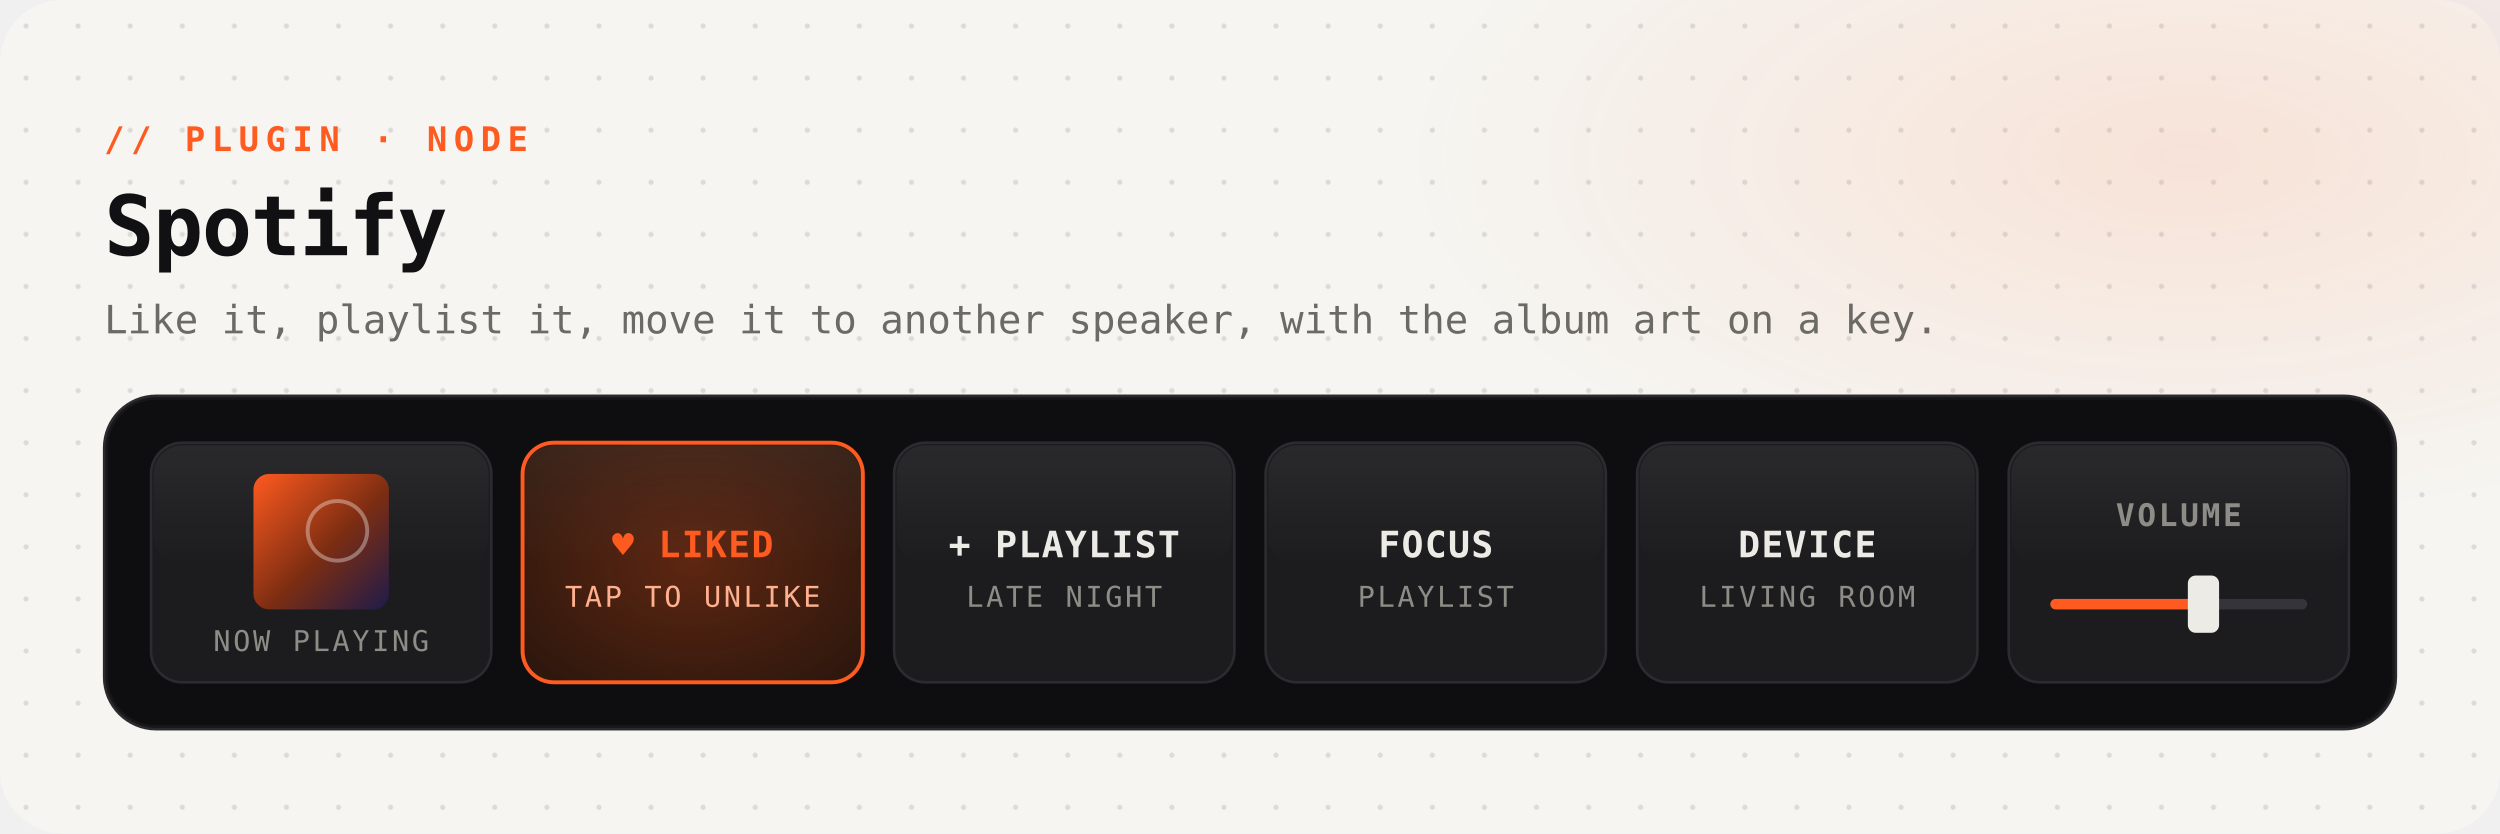
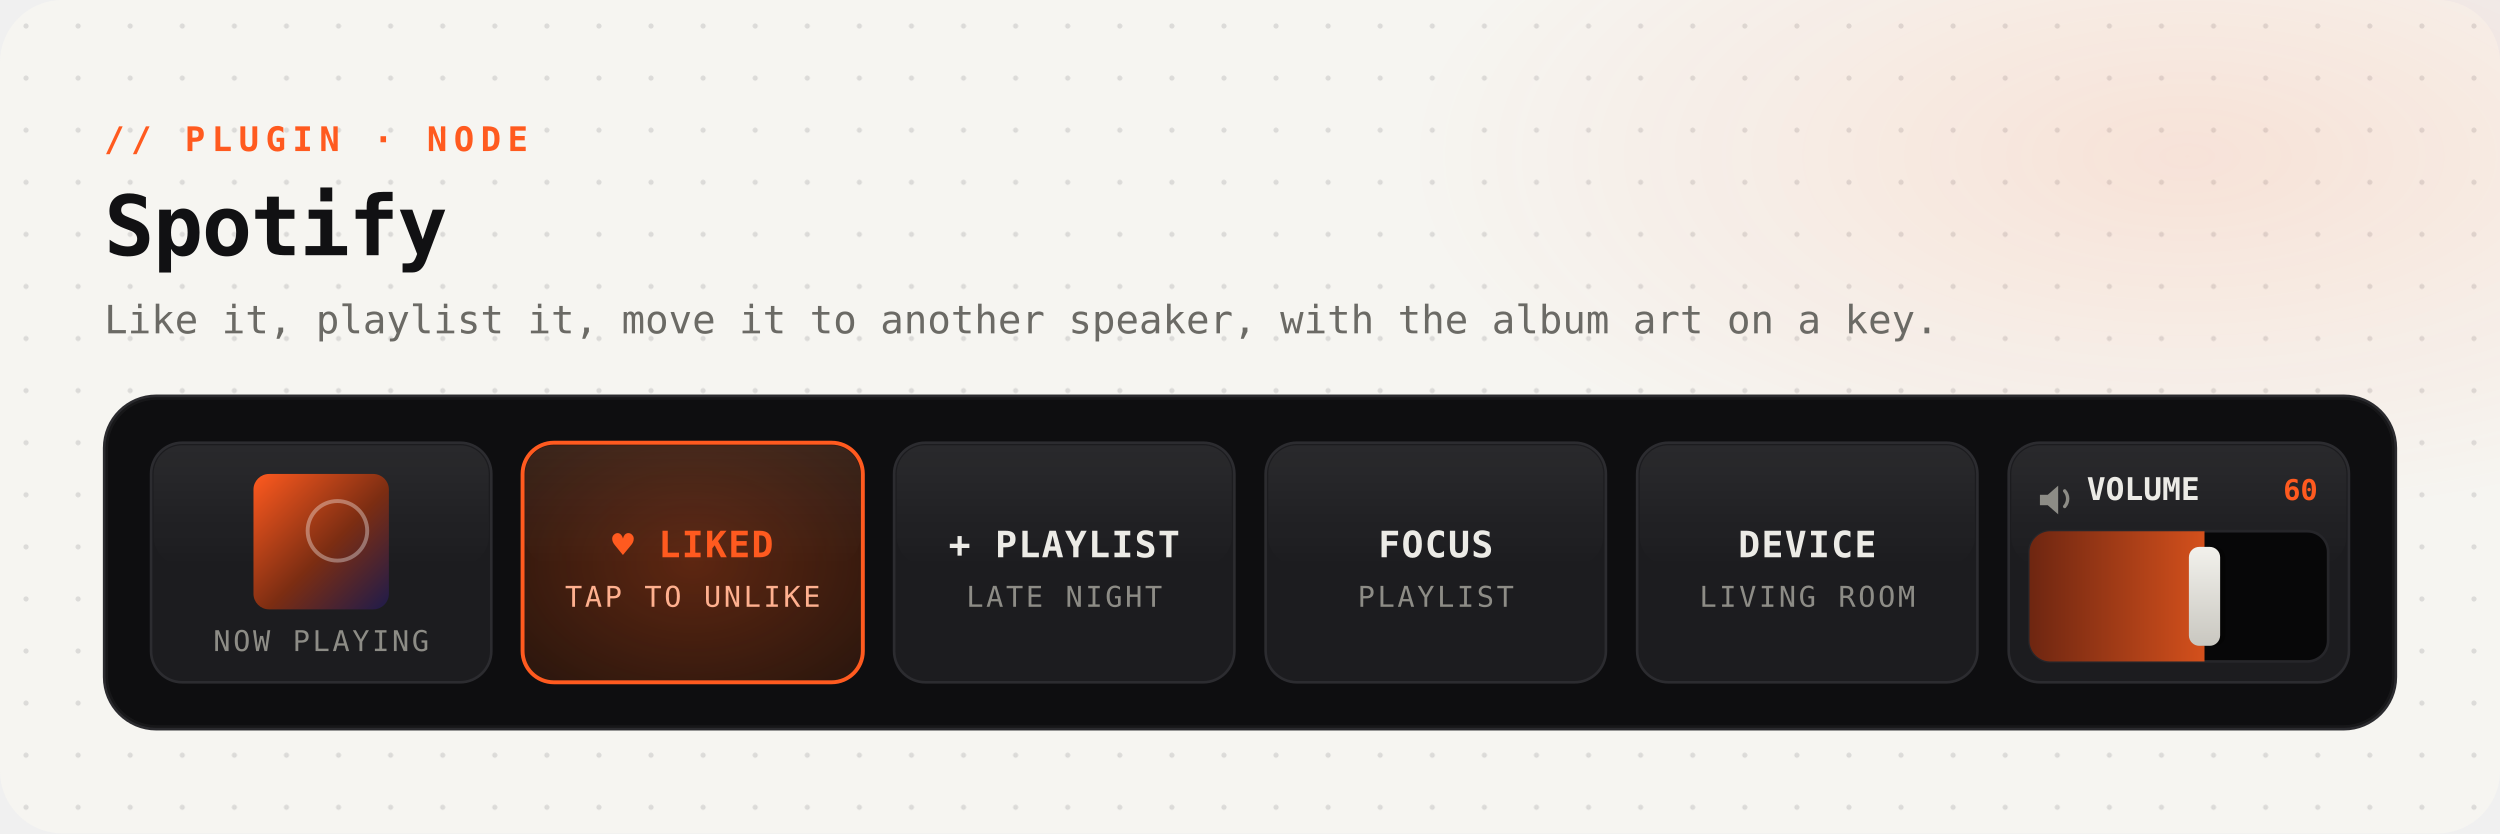
<svg xmlns="http://www.w3.org/2000/svg" width="960" height="320" viewBox="0 0 960 320" role="img" aria-label="Spotify: Like it, playlist it, move it to another speaker, with the album art on a key.">
  <defs>
    <pattern id="dots" width="20" height="20" patternUnits="userSpaceOnUse">
      <circle cx="10" cy="10" r="1" fill="#1111131c" />
    </pattern>
    <radialGradient id="halo" cx="0.5" cy="0.5" r="0.5">
      <stop offset="0" stop-color="#ff5a1f" stop-opacity="0.12" />
      <stop offset="1" stop-color="#ff5a1f" stop-opacity="0" />
    </radialGradient>
    <linearGradient id="keyshine" x1="0" y1="0" x2="0" y2="1">
      <stop offset="0" stop-color="#ffffff" stop-opacity="0.06" />
      <stop offset="1" stop-color="#ffffff" stop-opacity="0" />
    </linearGradient>
    <radialGradient id="litglow" cx="0.5" cy="0.5" r="0.7">
      <stop offset="0" stop-color="#ff5a1f" stop-opacity="0.24" />
      <stop offset="1" stop-color="#ff5a1f" stop-opacity="0" />
    </radialGradient>
    <linearGradient id="art" x1="0" y1="0" x2="1" y2="1">
      <stop offset="0" stop-color="#ff5a1f" />
      <stop offset="0.55" stop-color="#7c2d12" />
      <stop offset="1" stop-color="#1e1b4b" />
+     </linearGradient>
+     <linearGradient id="faderfill" x1="0" y1="0" x2="0" y2="1">
+       <stop offset="0" stop-color="#d4501c" />
+       <stop offset="1" stop-color="#6e2611" />
+     </linearGradient>
+     <linearGradient id="faderfillh" x1="1" y1="0" x2="0" y2="0">
+       <stop offset="0" stop-color="#d4501c" />
+       <stop offset="1" stop-color="#6e2611" />
+     </linearGradient>
+     <linearGradient id="knob" x1="0" y1="0" x2="0" y2="1">
+       <stop offset="0" stop-color="#f2f1ec" />
+       <stop offset="1" stop-color="#c9c7c0" />
    </linearGradient>
    <linearGradient id="fade" x1="0" y1="0" x2="1" y2="0">
      <stop offset="0" stop-color="#f6f5f1" stop-opacity="0.9" />
      <stop offset="0.5" stop-color="#f6f5f1" stop-opacity="0.2" />
      <stop offset="1" stop-color="#f6f5f1" stop-opacity="0" />
    </linearGradient>
  </defs>
  <rect width="960" height="320" rx="24" fill="#f6f5f1" />
  <rect width="960" height="320" rx="24" fill="url(#dots)" />
  <ellipse cx="840" cy="60" rx="300" ry="140" fill="url(#halo)" />
  <text x="40" y="58" font-family="ui-monospace,'SF Mono','JetBrains Mono','Cascadia Mono',Menlo,Consolas,monospace" font-size="13" font-weight="600" letter-spacing="2.5" text-anchor="start" fill="#ff5a1f">// PLUGIN · NODE</text>
  <text x="40" y="98" font-family="ui-monospace,'SF Mono','JetBrains Mono','Cascadia Mono',Menlo,Consolas,monospace" font-size="32" font-weight="600" letter-spacing="-0.5" text-anchor="start" fill="#111113">Spotify</text>
  <text x="40" y="128" font-family="ui-monospace,'SF Mono','JetBrains Mono','Cascadia Mono',Menlo,Consolas,monospace" font-size="15" font-weight="400" letter-spacing="0" text-anchor="start" fill="#6b6a65">Like it, playlist it, move it to another speaker, with the album art on a key.</text>
  <rect x="40" y="152" width="880" height="128" rx="20" fill="#0e0e10" stroke="#2a2a2e" />
  <rect x="41" y="153" width="878" height="126" rx="19" fill="none" stroke="#ffffff" stroke-opacity="0.04" />
  <rect x="58" y="170" width="130.667" height="92" rx="12" fill="#1c1c1f" stroke="#2c2c30" stroke-width="1" />
  <rect x="59" y="171" width="128.667" height="46" rx="11" fill="url(#keyshine)" />
  <rect x="97.333" y="182" width="52" height="52" rx="6" fill="url(#art)" />
  <circle cx="129.573" cy="203.84" r="11.44" fill="none" stroke="#ffffff" stroke-opacity="0.35" stroke-width="1.5" />
  <text x="123.333" y="250" font-family="ui-monospace,'SF Mono','JetBrains Mono','Cascadia Mono',Menlo,Consolas,monospace" font-size="11" font-weight="400" letter-spacing="1" text-anchor="middle" fill="#8d8c86">NOW PLAYING</text>
  <rect x="200.667" y="170" width="130.667" height="92" rx="12" fill="#2a160d" stroke="#ff5a1f" stroke-width="1.5" />
  <rect x="201.667" y="171" width="128.667" height="46" rx="11" fill="url(#keyshine)" />
  <rect x="200.667" y="170" width="130.667" height="92" rx="12" fill="url(#litglow)" />
  <text x="266" y="214" font-family="ui-monospace,'SF Mono','JetBrains Mono','Cascadia Mono',Menlo,Consolas,monospace" font-size="14" font-weight="700" letter-spacing="0.5" text-anchor="middle" fill="#ff5a1f">♥ LIKED</text>
  <text x="266" y="233" font-family="ui-monospace,'SF Mono','JetBrains Mono','Cascadia Mono',Menlo,Consolas,monospace" font-size="11" font-weight="400" letter-spacing="1" text-anchor="middle" fill="#ffb08f">TAP TO UNLIKE</text>
  <rect x="343.333" y="170" width="130.667" height="92" rx="12" fill="#1c1c1f" stroke="#2c2c30" stroke-width="1" />
  <rect x="344.333" y="171" width="128.667" height="46" rx="11" fill="url(#keyshine)" />
  <text x="408.667" y="214" font-family="ui-monospace,'SF Mono','JetBrains Mono','Cascadia Mono',Menlo,Consolas,monospace" font-size="14" font-weight="700" letter-spacing="0.5" text-anchor="middle" fill="#ecebe6">+ PLAYLIST</text>
  <text x="408.667" y="233" font-family="ui-monospace,'SF Mono','JetBrains Mono','Cascadia Mono',Menlo,Consolas,monospace" font-size="11" font-weight="400" letter-spacing="1" text-anchor="middle" fill="#8d8c86">LATE NIGHT</text>
  <rect x="486" y="170" width="130.667" height="92" rx="12" fill="#1c1c1f" stroke="#2c2c30" stroke-width="1" />
  <rect x="487" y="171" width="128.667" height="46" rx="11" fill="url(#keyshine)" />
  <text x="551.333" y="214" font-family="ui-monospace,'SF Mono','JetBrains Mono','Cascadia Mono',Menlo,Consolas,monospace" font-size="14" font-weight="700" letter-spacing="0.5" text-anchor="middle" fill="#ecebe6">FOCUS</text>
  <text x="551.333" y="233" font-family="ui-monospace,'SF Mono','JetBrains Mono','Cascadia Mono',Menlo,Consolas,monospace" font-size="11" font-weight="400" letter-spacing="1" text-anchor="middle" fill="#8d8c86">PLAYLIST</text>
  <rect x="628.667" y="170" width="130.667" height="92" rx="12" fill="#1c1c1f" stroke="#2c2c30" stroke-width="1" />
  <rect x="629.667" y="171" width="128.667" height="46" rx="11" fill="url(#keyshine)" />
  <text x="694" y="214" font-family="ui-monospace,'SF Mono','JetBrains Mono','Cascadia Mono',Menlo,Consolas,monospace" font-size="14" font-weight="700" letter-spacing="0.5" text-anchor="middle" fill="#ecebe6">DEVICE</text>
  <text x="694" y="233" font-family="ui-monospace,'SF Mono','JetBrains Mono','Cascadia Mono',Menlo,Consolas,monospace" font-size="11" font-weight="400" letter-spacing="1" text-anchor="middle" fill="#8d8c86">LIVING ROOM</text>
  <rect x="771.333" y="170" width="130.667" height="92" rx="12" fill="#1c1c1f" stroke="#2c2c30" stroke-width="1" />
  <rect x="772.333" y="171" width="128.667" height="46" rx="11" fill="url(#keyshine)" />
-   <text x="836.667" y="202" font-family="ui-monospace,'SF Mono','JetBrains Mono','Cascadia Mono',Menlo,Consolas,monospace" font-size="12" font-weight="700" letter-spacing="1" text-anchor="middle" fill="#8d8c86">VOLUME</text>
-   <line x1="789.333" y1="232" x2="884" y2="232" stroke="#34343a" stroke-width="4" stroke-linecap="round" />
-   <line x1="789.333" y1="232" x2="846.133" y2="232" stroke="#ff5a1f" stroke-width="4" stroke-linecap="round" />
-   <rect x="840.133" y="221" width="12" height="22" rx="3" fill="#ecebe6" />
+   <path d="M783.333,190h3l4,-3.5v11l-4,-3.5h-3z" fill="#8d8c86" />
+   <path d="M792.833,188.5a4.5,4.5 0 0 1 0,6" fill="none" stroke="#8d8c86" stroke-width="1.3" stroke-linecap="round" />
+   <text x="801.333" y="192" font-family="ui-monospace,'SF Mono','JetBrains Mono','Cascadia Mono',Menlo,Consolas,monospace" font-size="12" font-weight="600" letter-spacing="0" text-anchor="start" fill="#ecebe6">VOLUME</text>
+   <text x="890" y="192" font-family="ui-monospace,'SF Mono','JetBrains Mono','Cascadia Mono',Menlo,Consolas,monospace" font-size="11" font-weight="700" letter-spacing="0" text-anchor="end" fill="#ff5a1f">60</text>
+   <rect x="779.333" y="204" width="114.667" height="50" rx="8" fill="#070708" stroke="#26262a" />
+   <path d="M787.333,204H846.533v50H787.333a8,8 0 0 1 -8,-8v-34a8,8 0 0 1 8,-8z" fill="url(#faderfillh)" />
+   <rect x="842.533" y="210" width="12" height="38" rx="4" fill="#000000" opacity="0.35" />
+   <rect x="840.533" y="210" width="12" height="38" rx="4" fill="url(#knob)" />
</svg>
